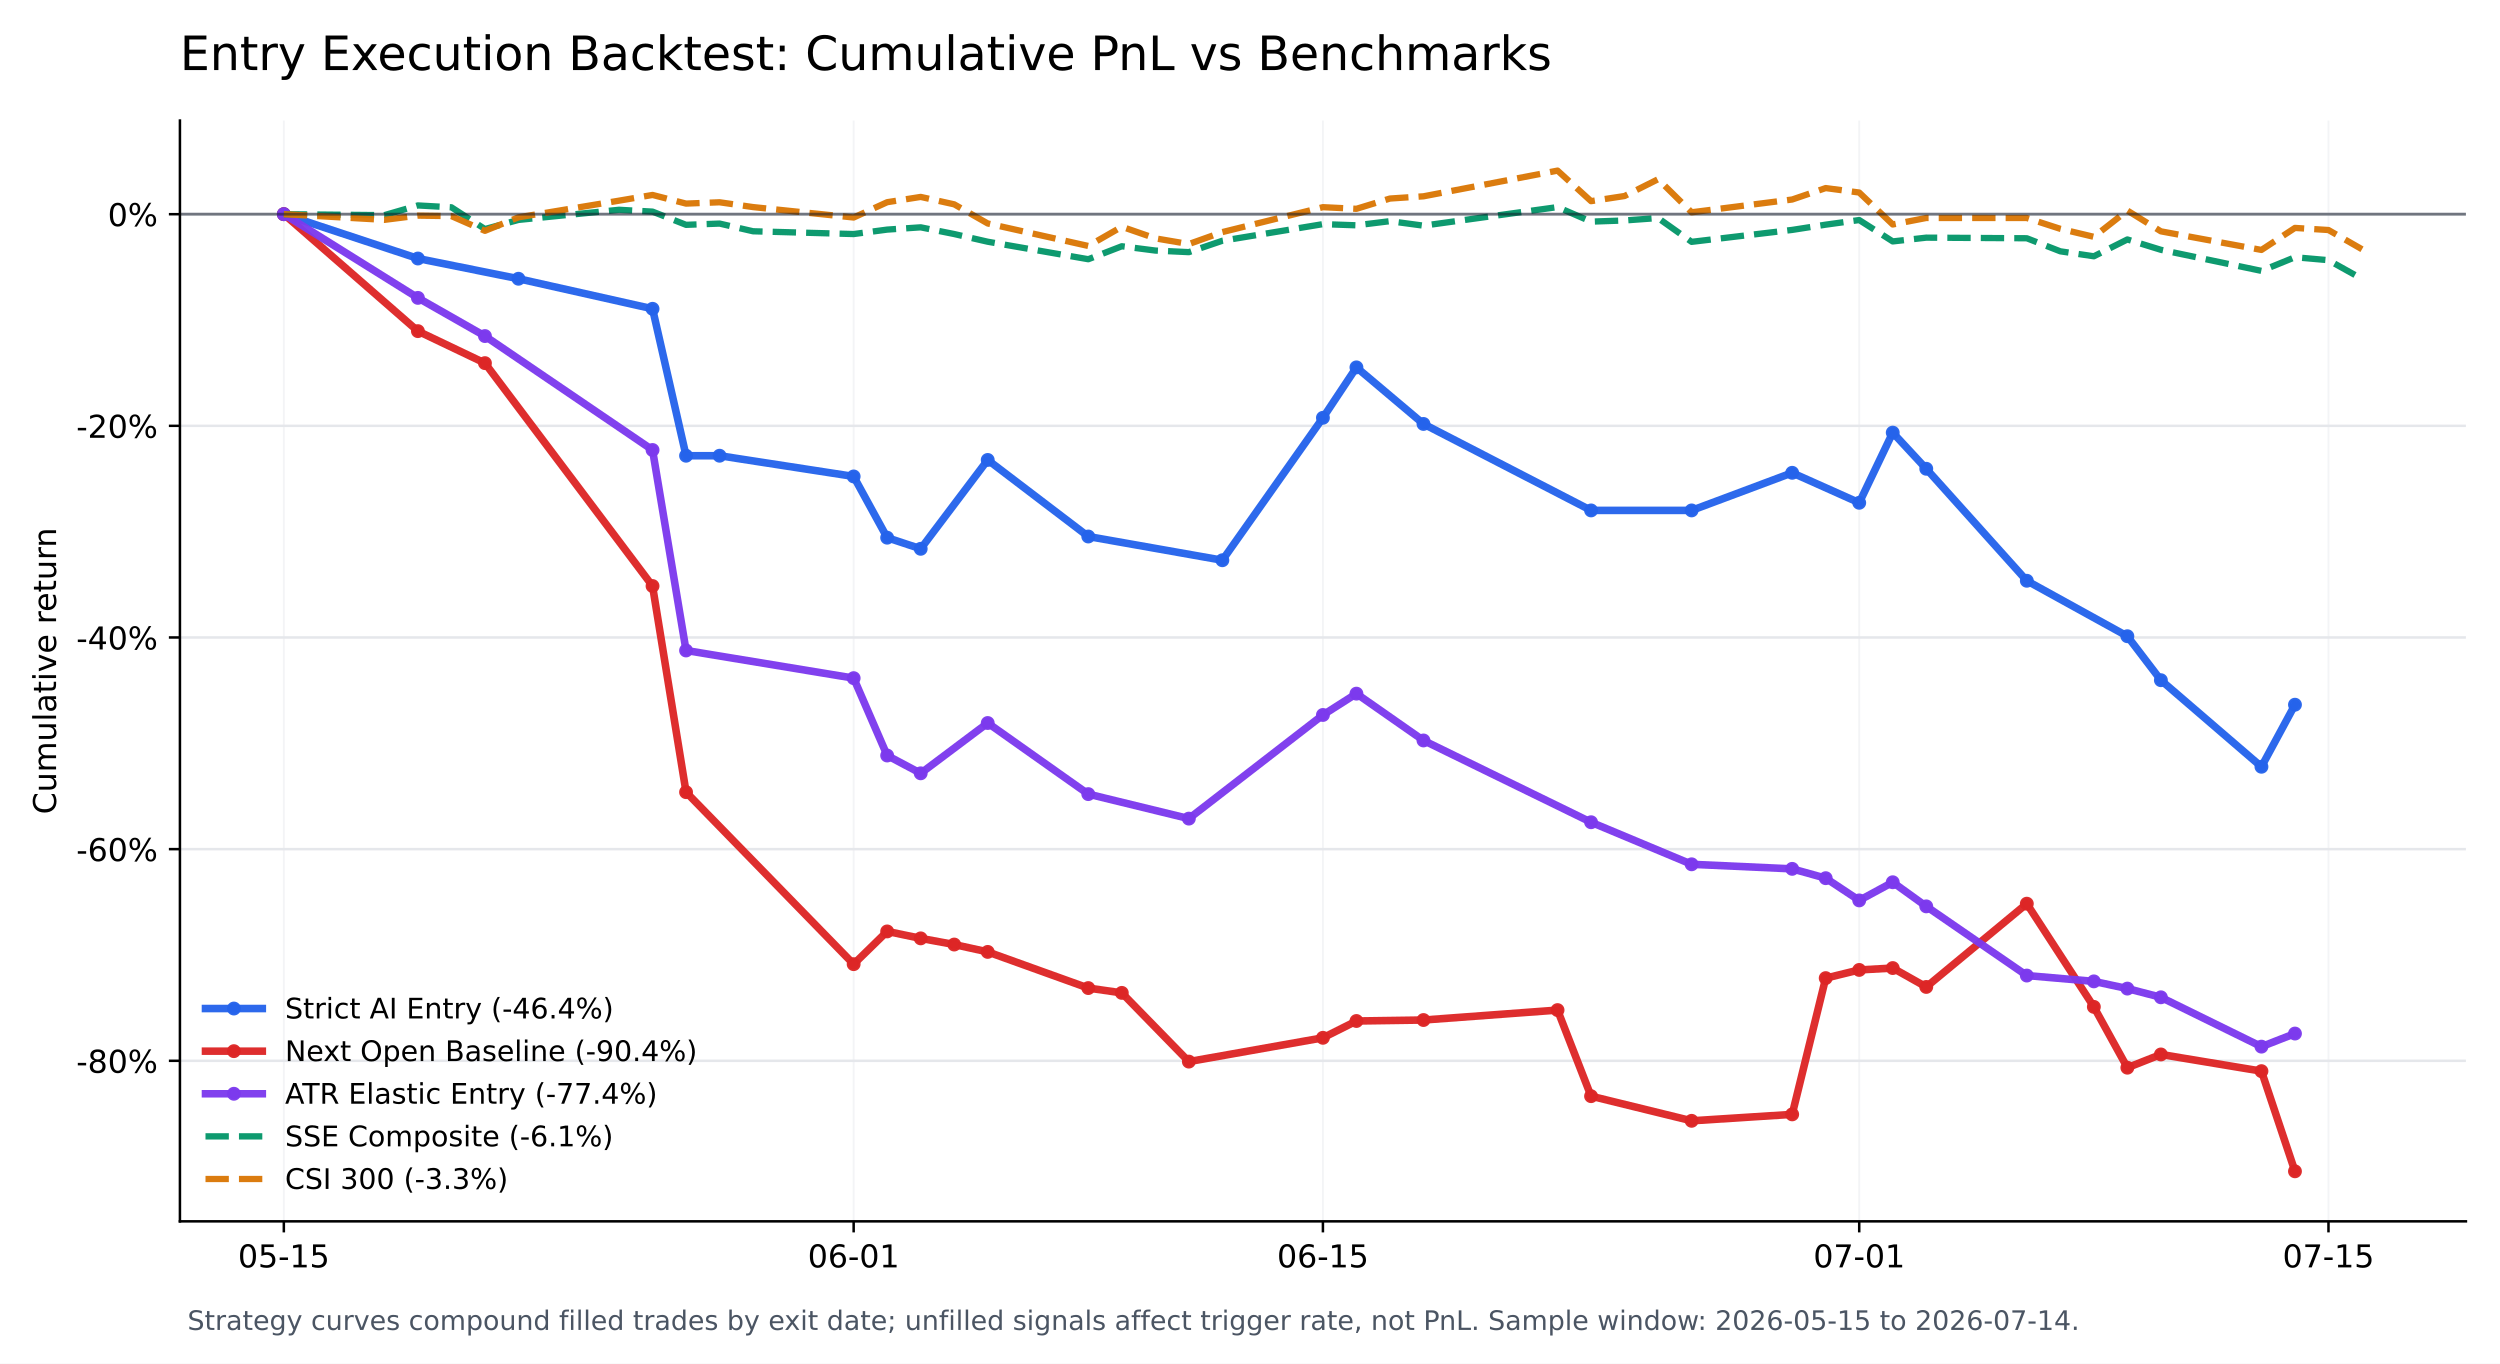
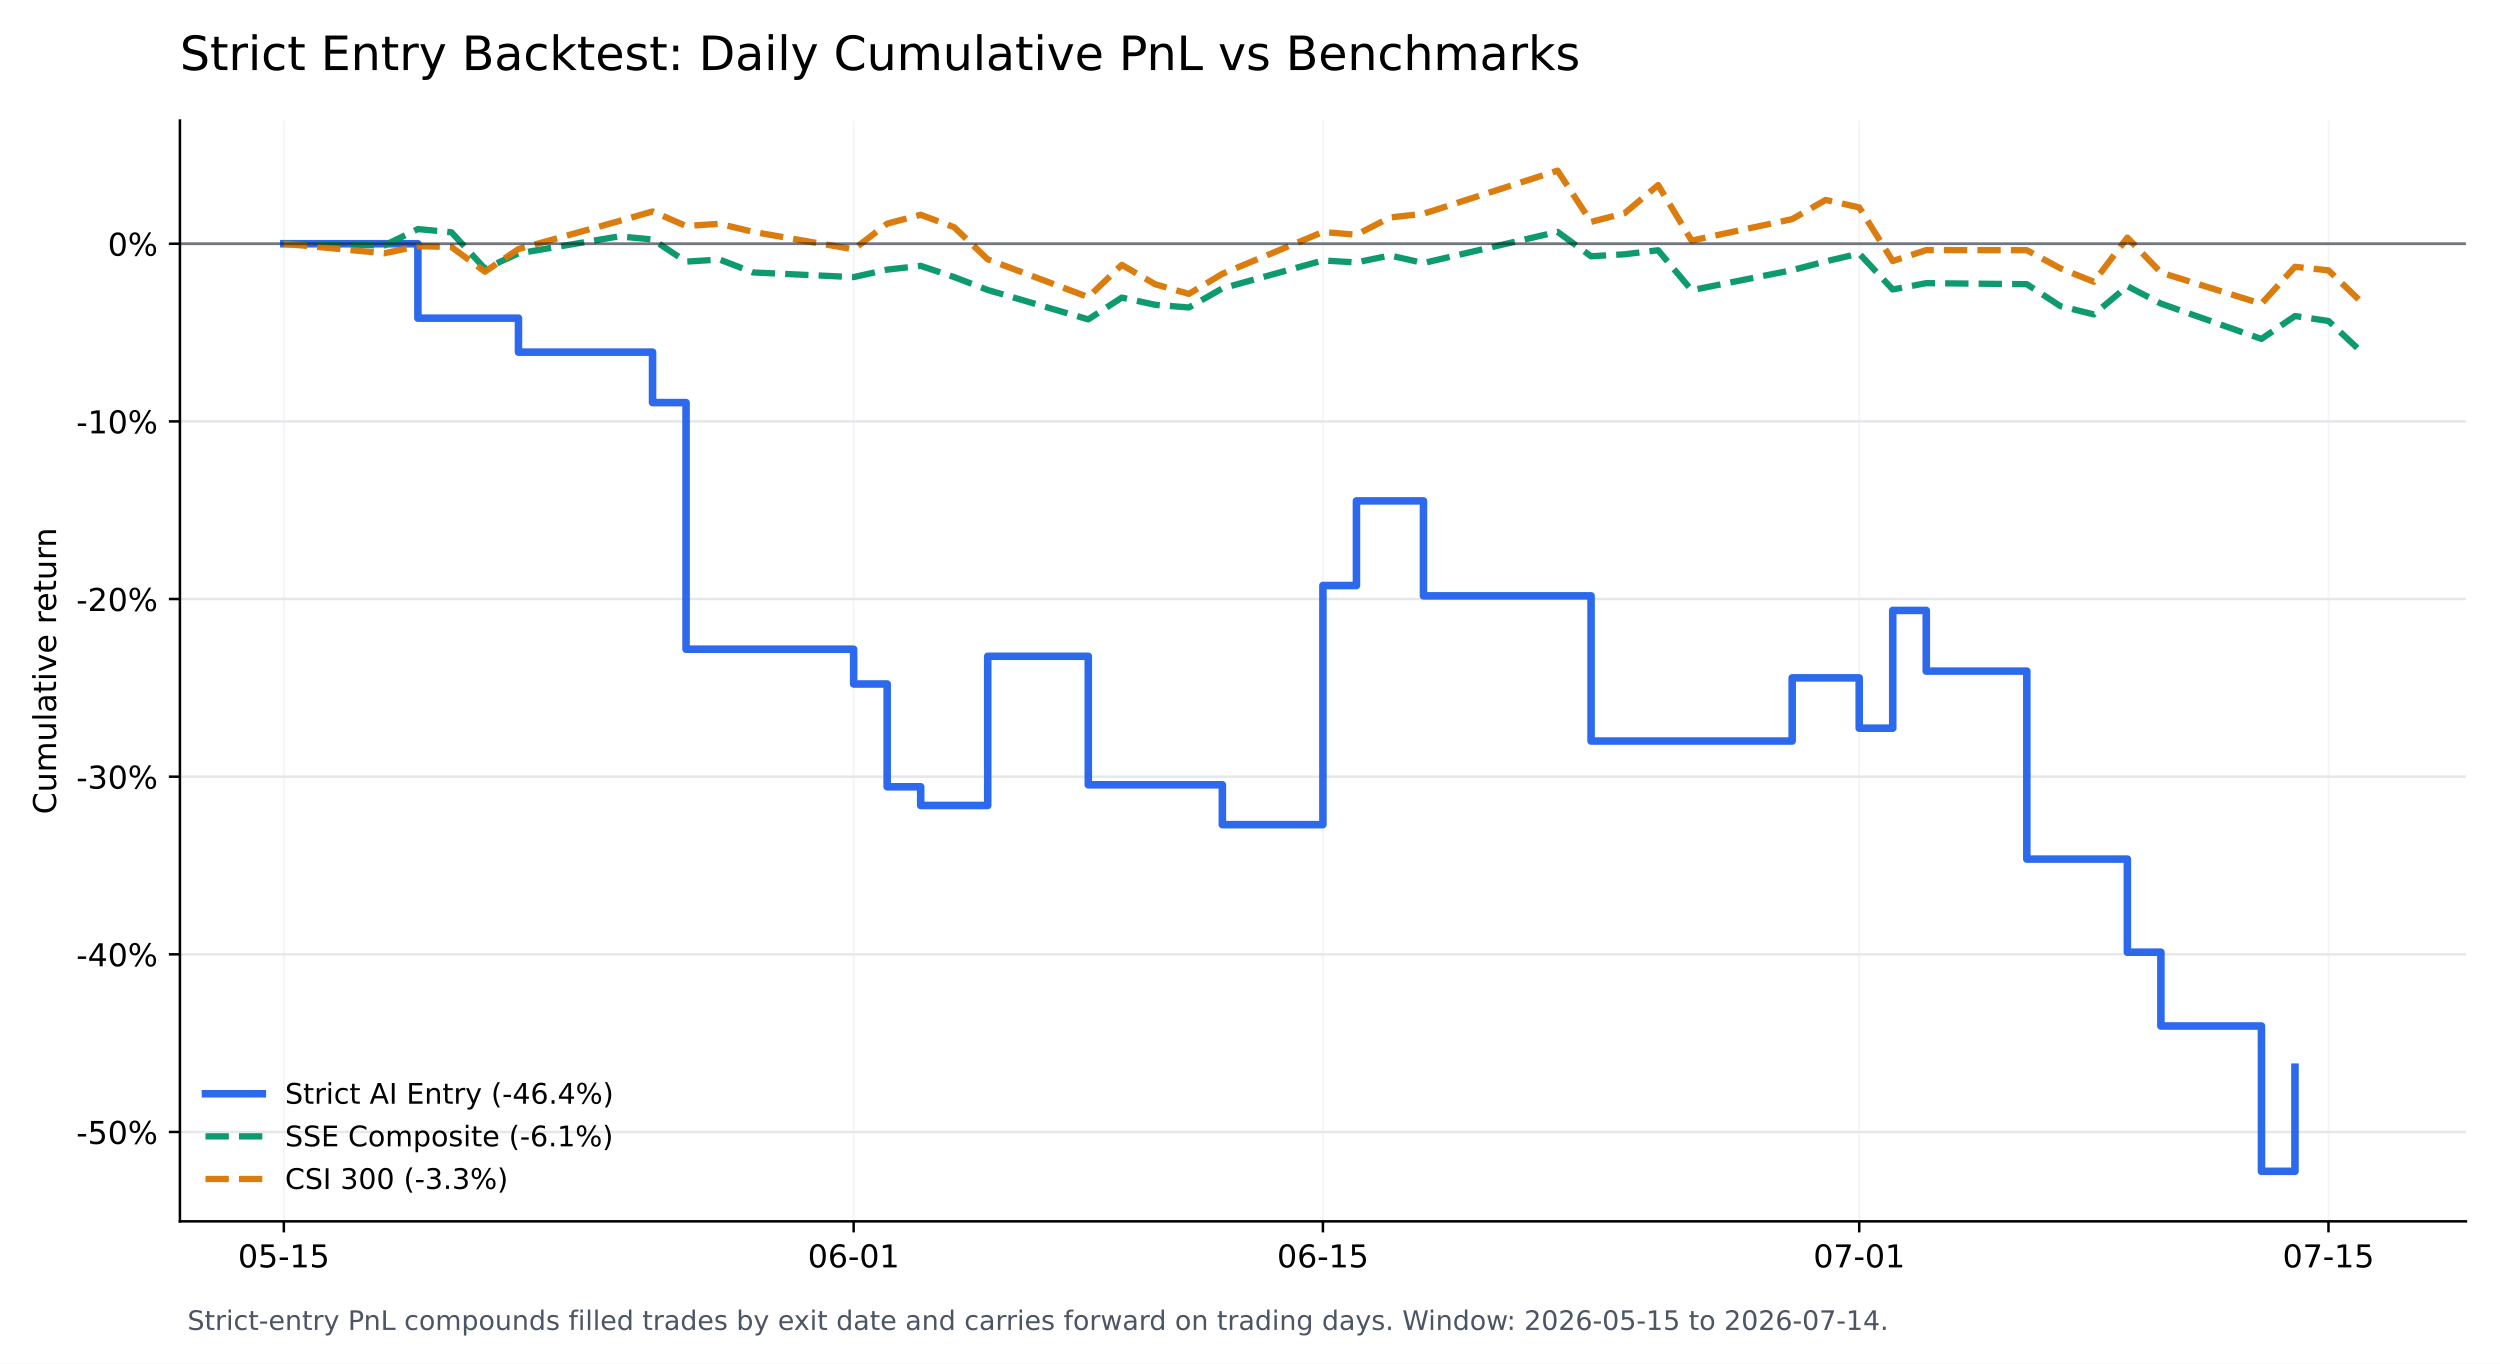
<svg xmlns="http://www.w3.org/2000/svg" xmlns:xlink="http://www.w3.org/1999/xlink" width="792pt" height="432pt" viewBox="0 0 792 432" version="1.1">
  <defs>
    <style type="text/css">*{stroke-linejoin: round; stroke-linecap: butt}</style>
  </defs>
  <g id="figure_1">
    <g id="patch_1">
-       <path d="M 0 432  L 792 432  L 792 0  L 0 0  z " style="fill: #ffffff" />
+       <path d="M 0 432 L 792 432 L 792 0 L 0 0 z " style="fill: #ffffff" />
    </g>
    <g id="axes_1">
      <g id="patch_2">
-         <path d="M 57 386.92  L 781.2 386.92  L 781.2 38.196  L 57 38.196  z " style="fill: #ffffff" />
+         <path d="M 57 386.92 L 781.2 386.92 L 781.2 38.196 L 57 38.196 z " style="fill: #ffffff" />
      </g>
      <g id="matplotlib.axis_1">
        <g id="xtick_1">
          <g id="line2d_1">
-             <path d="M 89.918 386.92  L 89.918 38.196  " clip-path="url(#p07a1d62f73)" style="fill: none; stroke: #f3f4f6; stroke-width: 0.6; stroke-linecap: square" />
+             <path d="M 89.918 386.92 L 89.918 38.196 " clip-path="url(#pa8686af376)" style="fill: none; stroke: #f3f4f6; stroke-width: 0.6; stroke-linecap: square" />
          </g>
          <g id="line2d_2">
            <defs>
-               <path id="m1fa16d8eb2" d="M 0 0  L 0 3.5  " style="stroke: #000000; stroke-width: 0.8" />
+               <path id="mc1f6706f0e" d="M 0 0 L 0 3.5 " style="stroke: #000000; stroke-width: 0.8" />
            </defs>
            <g>
-               <use xlink:href="#m1fa16d8eb2" x="89.918" y="386.92" style="stroke: #000000; stroke-width: 0.8" />
+               <use xlink:href="#mc1f6706f0e" x="89.918" y="386.92" style="stroke: #000000; stroke-width: 0.8" />
            </g>
          </g>
          <g id="text_1">
            <text style="font-size: 10px; font-family: 'DejaVu Sans', 'Bitstream Vera Sans', 'Computer Modern Sans Serif', 'Lucida Grande', 'Verdana', 'Geneva', 'Lucid', 'Arial', 'Helvetica', 'Avant Garde', sans-serif; text-anchor: middle" x="89.918" y="401.518" transform="rotate(-0 89.91818 401.5177)">05-15</text>
          </g>
        </g>
        <g id="xtick_2">
          <g id="line2d_3">
-             <path d="M 270.437 386.92  L 270.437 38.196  " clip-path="url(#p07a1d62f73)" style="fill: none; stroke: #f3f4f6; stroke-width: 0.6; stroke-linecap: square" />
+             <path d="M 270.437 386.92 L 270.437 38.196 " clip-path="url(#pa8686af376)" style="fill: none; stroke: #f3f4f6; stroke-width: 0.6; stroke-linecap: square" />
          </g>
          <g id="line2d_4">
            <g>
-               <use xlink:href="#m1fa16d8eb2" x="270.437" y="386.92" style="stroke: #000000; stroke-width: 0.8" />
+               <use xlink:href="#mc1f6706f0e" x="270.437" y="386.92" style="stroke: #000000; stroke-width: 0.8" />
            </g>
          </g>
          <g id="text_2">
            <text style="font-size: 10px; font-family: 'DejaVu Sans', 'Bitstream Vera Sans', 'Computer Modern Sans Serif', 'Lucida Grande', 'Verdana', 'Geneva', 'Lucid', 'Arial', 'Helvetica', 'Avant Garde', sans-serif; text-anchor: middle" x="270.437" y="401.518" transform="rotate(-0 270.4372 401.5177)">06-01</text>
          </g>
        </g>
        <g id="xtick_3">
          <g id="line2d_5">
-             <path d="M 419.1 386.92  L 419.1 38.196  " clip-path="url(#p07a1d62f73)" style="fill: none; stroke: #f3f4f6; stroke-width: 0.6; stroke-linecap: square" />
+             <path d="M 419.1 386.92 L 419.1 38.196 " clip-path="url(#pa8686af376)" style="fill: none; stroke: #f3f4f6; stroke-width: 0.6; stroke-linecap: square" />
          </g>
          <g id="line2d_6">
            <g>
-               <use xlink:href="#m1fa16d8eb2" x="419.1" y="386.92" style="stroke: #000000; stroke-width: 0.8" />
+               <use xlink:href="#mc1f6706f0e" x="419.1" y="386.92" style="stroke: #000000; stroke-width: 0.8" />
            </g>
          </g>
          <g id="text_3">
            <text style="font-size: 10px; font-family: 'DejaVu Sans', 'Bitstream Vera Sans', 'Computer Modern Sans Serif', 'Lucida Grande', 'Verdana', 'Geneva', 'Lucid', 'Arial', 'Helvetica', 'Avant Garde', sans-serif; text-anchor: middle" x="419.1" y="401.518" transform="rotate(-0 419.1 401.5177)">06-15</text>
          </g>
        </g>
        <g id="xtick_4">
          <g id="line2d_7">
-             <path d="M 589 386.92  L 589 38.196  " clip-path="url(#p07a1d62f73)" style="fill: none; stroke: #f3f4f6; stroke-width: 0.6; stroke-linecap: square" />
+             <path d="M 589 386.92 L 589 38.196 " clip-path="url(#pa8686af376)" style="fill: none; stroke: #f3f4f6; stroke-width: 0.6; stroke-linecap: square" />
          </g>
          <g id="line2d_8">
            <g>
-               <use xlink:href="#m1fa16d8eb2" x="589" y="386.92" style="stroke: #000000; stroke-width: 0.8" />
+               <use xlink:href="#mc1f6706f0e" x="589" y="386.92" style="stroke: #000000; stroke-width: 0.8" />
            </g>
          </g>
          <g id="text_4">
            <text style="font-size: 10px; font-family: 'DejaVu Sans', 'Bitstream Vera Sans', 'Computer Modern Sans Serif', 'Lucida Grande', 'Verdana', 'Geneva', 'Lucid', 'Arial', 'Helvetica', 'Avant Garde', sans-serif; text-anchor: middle" x="589" y="401.518" transform="rotate(-0 589.0003 401.5177)">07-01</text>
          </g>
        </g>
        <g id="xtick_5">
          <g id="line2d_9">
-             <path d="M 737.663 386.92  L 737.663 38.196  " clip-path="url(#p07a1d62f73)" style="fill: none; stroke: #f3f4f6; stroke-width: 0.6; stroke-linecap: square" />
+             <path d="M 737.663 386.92 L 737.663 38.196 " clip-path="url(#pa8686af376)" style="fill: none; stroke: #f3f4f6; stroke-width: 0.6; stroke-linecap: square" />
          </g>
          <g id="line2d_10">
            <g>
-               <use xlink:href="#m1fa16d8eb2" x="737.663" y="386.92" style="stroke: #000000; stroke-width: 0.8" />
+               <use xlink:href="#mc1f6706f0e" x="737.663" y="386.92" style="stroke: #000000; stroke-width: 0.8" />
            </g>
          </g>
          <g id="text_5">
            <text style="font-size: 10px; font-family: 'DejaVu Sans', 'Bitstream Vera Sans', 'Computer Modern Sans Serif', 'Lucida Grande', 'Verdana', 'Geneva', 'Lucid', 'Arial', 'Helvetica', 'Avant Garde', sans-serif; text-anchor: middle" x="737.663" y="401.518" transform="rotate(-0 737.663 401.5177)">07-15</text>
          </g>
        </g>
      </g>
      <g id="matplotlib.axis_2">
        <g id="ytick_1">
          <g id="line2d_11">
-             <path d="M 57 336.061  L 781.2 336.061  " clip-path="url(#p07a1d62f73)" style="fill: none; stroke: #e5e7eb; stroke-width: 0.8; stroke-linecap: square" />
+             <path d="M 57 358.606 L 781.2 358.606 " clip-path="url(#pa8686af376)" style="fill: none; stroke: #e5e7eb; stroke-width: 0.8; stroke-linecap: square" />
          </g>
          <g id="line2d_12">
            <defs>
-               <path id="m550b0431e6" d="M 0 0  L -3.5 0  " style="stroke: #000000; stroke-width: 0.8" />
+               <path id="m1a83dbd756" d="M 0 0 L -3.5 0 " style="stroke: #000000; stroke-width: 0.8" />
            </defs>
            <g>
-               <use xlink:href="#m550b0431e6" x="57" y="336.061" style="stroke: #000000; stroke-width: 0.8" />
+               <use xlink:href="#m1a83dbd756" x="57" y="358.606" style="stroke: #000000; stroke-width: 0.8" />
            </g>
          </g>
          <g id="text_6">
-             <text style="font-size: 10px; font-family: 'DejaVu Sans', 'Bitstream Vera Sans', 'Computer Modern Sans Serif', 'Lucida Grande', 'Verdana', 'Geneva', 'Lucid', 'Arial', 'Helvetica', 'Avant Garde', sans-serif; text-anchor: end" x="50" y="339.86" transform="rotate(-0 50 339.8603)">-80%</text>
+             <text style="font-size: 10px; font-family: 'DejaVu Sans', 'Bitstream Vera Sans', 'Computer Modern Sans Serif', 'Lucida Grande', 'Verdana', 'Geneva', 'Lucid', 'Arial', 'Helvetica', 'Avant Garde', sans-serif; text-anchor: end" x="50" y="362.404" transform="rotate(-0 50 362.4044)">-50%</text>
          </g>
        </g>
        <g id="ytick_2">
          <g id="line2d_13">
-             <path d="M 57 269.009  L 781.2 269.009  " clip-path="url(#p07a1d62f73)" style="fill: none; stroke: #e5e7eb; stroke-width: 0.8; stroke-linecap: square" />
+             <path d="M 57 302.328 L 781.2 302.328 " clip-path="url(#pa8686af376)" style="fill: none; stroke: #e5e7eb; stroke-width: 0.8; stroke-linecap: square" />
          </g>
          <g id="line2d_14">
            <g>
-               <use xlink:href="#m550b0431e6" x="57" y="269.009" style="stroke: #000000; stroke-width: 0.8" />
+               <use xlink:href="#m1a83dbd756" x="57" y="302.328" style="stroke: #000000; stroke-width: 0.8" />
            </g>
          </g>
          <g id="text_7">
-             <text style="font-size: 10px; font-family: 'DejaVu Sans', 'Bitstream Vera Sans', 'Computer Modern Sans Serif', 'Lucida Grande', 'Verdana', 'Geneva', 'Lucid', 'Arial', 'Helvetica', 'Avant Garde', sans-serif; text-anchor: end" x="50" y="272.807" transform="rotate(-0 50 272.8074)">-60%</text>
+             <text style="font-size: 10px; font-family: 'DejaVu Sans', 'Bitstream Vera Sans', 'Computer Modern Sans Serif', 'Lucida Grande', 'Verdana', 'Geneva', 'Lucid', 'Arial', 'Helvetica', 'Avant Garde', sans-serif; text-anchor: end" x="50" y="306.127" transform="rotate(-0 50 306.1266)">-40%</text>
          </g>
        </g>
        <g id="ytick_3">
          <g id="line2d_15">
-             <path d="M 57 201.956  L 781.2 201.956  " clip-path="url(#p07a1d62f73)" style="fill: none; stroke: #e5e7eb; stroke-width: 0.8; stroke-linecap: square" />
+             <path d="M 57 246.05 L 781.2 246.05 " clip-path="url(#pa8686af376)" style="fill: none; stroke: #e5e7eb; stroke-width: 0.8; stroke-linecap: square" />
          </g>
          <g id="line2d_16">
            <g>
-               <use xlink:href="#m550b0431e6" x="57" y="201.956" style="stroke: #000000; stroke-width: 0.8" />
+               <use xlink:href="#m1a83dbd756" x="57" y="246.05" style="stroke: #000000; stroke-width: 0.8" />
            </g>
          </g>
          <g id="text_8">
-             <text style="font-size: 10px; font-family: 'DejaVu Sans', 'Bitstream Vera Sans', 'Computer Modern Sans Serif', 'Lucida Grande', 'Verdana', 'Geneva', 'Lucid', 'Arial', 'Helvetica', 'Avant Garde', sans-serif; text-anchor: end" x="50" y="205.755" transform="rotate(-0 50 205.7546)">-40%</text>
+             <text style="font-size: 10px; font-family: 'DejaVu Sans', 'Bitstream Vera Sans', 'Computer Modern Sans Serif', 'Lucida Grande', 'Verdana', 'Geneva', 'Lucid', 'Arial', 'Helvetica', 'Avant Garde', sans-serif; text-anchor: end" x="50" y="249.849" transform="rotate(-0 50 249.8488)">-30%</text>
          </g>
        </g>
        <g id="ytick_4">
          <g id="line2d_17">
-             <path d="M 57 134.903  L 781.2 134.903  " clip-path="url(#p07a1d62f73)" style="fill: none; stroke: #e5e7eb; stroke-width: 0.8; stroke-linecap: square" />
+             <path d="M 57 189.772 L 781.2 189.772 " clip-path="url(#pa8686af376)" style="fill: none; stroke: #e5e7eb; stroke-width: 0.8; stroke-linecap: square" />
          </g>
          <g id="line2d_18">
            <g>
-               <use xlink:href="#m550b0431e6" x="57" y="134.903" style="stroke: #000000; stroke-width: 0.8" />
+               <use xlink:href="#m1a83dbd756" x="57" y="189.772" style="stroke: #000000; stroke-width: 0.8" />
            </g>
          </g>
          <g id="text_9">
-             <text style="font-size: 10px; font-family: 'DejaVu Sans', 'Bitstream Vera Sans', 'Computer Modern Sans Serif', 'Lucida Grande', 'Verdana', 'Geneva', 'Lucid', 'Arial', 'Helvetica', 'Avant Garde', sans-serif; text-anchor: end" x="50" y="138.702" transform="rotate(-0 50 138.7018)">-20%</text>
+             <text style="font-size: 10px; font-family: 'DejaVu Sans', 'Bitstream Vera Sans', 'Computer Modern Sans Serif', 'Lucida Grande', 'Verdana', 'Geneva', 'Lucid', 'Arial', 'Helvetica', 'Avant Garde', sans-serif; text-anchor: end" x="50" y="193.571" transform="rotate(-0 50 193.571)">-20%</text>
          </g>
        </g>
        <g id="ytick_5">
          <g id="line2d_19">
-             <path d="M 57 67.85  L 781.2 67.85  " clip-path="url(#p07a1d62f73)" style="fill: none; stroke: #e5e7eb; stroke-width: 0.8; stroke-linecap: square" />
+             <path d="M 57 133.494 L 781.2 133.494 " clip-path="url(#pa8686af376)" style="fill: none; stroke: #e5e7eb; stroke-width: 0.8; stroke-linecap: square" />
          </g>
          <g id="line2d_20">
            <g>
-               <use xlink:href="#m550b0431e6" x="57" y="67.85" style="stroke: #000000; stroke-width: 0.8" />
+               <use xlink:href="#m1a83dbd756" x="57" y="133.494" style="stroke: #000000; stroke-width: 0.8" />
            </g>
          </g>
          <g id="text_10">
-             <text style="font-size: 10px; font-family: 'DejaVu Sans', 'Bitstream Vera Sans', 'Computer Modern Sans Serif', 'Lucida Grande', 'Verdana', 'Geneva', 'Lucid', 'Arial', 'Helvetica', 'Avant Garde', sans-serif; text-anchor: end" x="50" y="71.649" transform="rotate(-0 50 71.64894)">0%</text>
-           </g>
-         </g>
-         <g id="text_11">
+             <text style="font-size: 10px; font-family: 'DejaVu Sans', 'Bitstream Vera Sans', 'Computer Modern Sans Serif', 'Lucida Grande', 'Verdana', 'Geneva', 'Lucid', 'Arial', 'Helvetica', 'Avant Garde', sans-serif; text-anchor: end" x="50" y="137.293" transform="rotate(-0 50 137.2933)">-10%</text>
+           </g>
+         </g>
+         <g id="ytick_6">
+           <g id="line2d_21">
+             <path d="M 57 77.217 L 781.2 77.217 " clip-path="url(#pa8686af376)" style="fill: none; stroke: #e5e7eb; stroke-width: 0.8; stroke-linecap: square" />
+           </g>
+           <g id="line2d_22">
+             <g>
+               <use xlink:href="#m1a83dbd756" x="57" y="77.217" style="stroke: #000000; stroke-width: 0.8" />
+             </g>
+           </g>
+           <g id="text_11">
+             <text style="font-size: 10px; font-family: 'DejaVu Sans', 'Bitstream Vera Sans', 'Computer Modern Sans Serif', 'Lucida Grande', 'Verdana', 'Geneva', 'Lucid', 'Arial', 'Helvetica', 'Avant Garde', sans-serif; text-anchor: end" x="50" y="81.015" transform="rotate(-0 50 81.01549)">0%</text>
+           </g>
+         </g>
+         <g id="text_12">
          <text style="font-size: 10px; font-family: 'DejaVu Sans', 'Bitstream Vera Sans', 'Computer Modern Sans Serif', 'Lucida Grande', 'Verdana', 'Geneva', 'Lucid', 'Arial', 'Helvetica', 'Avant Garde', sans-serif; text-anchor: middle" x="17.763" y="212.558" transform="rotate(-90 17.76328 212.5582)">Cumulative return</text>
        </g>
      </g>
-       <g id="line2d_21">
-         <path d="M 89.918 67.85  L 132.393 81.895  L 164.25 88.308  L 206.725 97.83  L 217.343 144.375  L 227.962 144.375  L 270.437 150.939  L 281.056 170.337  L 291.675 173.864  L 312.912 145.711  L 344.769 169.964  L 387.244 177.485  L 419.1 132.359  L 429.719 116.384  L 450.956 134.305  L 504.05 161.702  L 535.906 161.702  L 567.763 149.784  L 589 159.284  L 599.619 137.055  L 610.238 148.506  L 642.094 183.985  L 673.95 201.557  L 684.569 215.485  L 716.426 242.907  L 727.044 223.252  " clip-path="url(#p07a1d62f73)" style="fill: none; stroke: #2563eb; stroke-opacity: 0.96; stroke-width: 2.4; stroke-linecap: square" />
-         <defs>
-           <path id="m70fd66e865" d="M 0 1.7  C 0.451 1.7 0.883 1.521 1.202 1.202  C 1.521 0.883 1.7 0.451 1.7 0  C 1.7 -0.451 1.521 -0.883 1.202 -1.202  C 0.883 -1.521 0.451 -1.7 0 -1.7  C -0.451 -1.7 -0.883 -1.521 -1.202 -1.202  C -1.521 -0.883 -1.7 -0.451 -1.7 0  C -1.7 0.451 -1.521 0.883 -1.202 1.202  C -0.883 1.521 -0.451 1.7 0 1.7  z " style="stroke: #2563eb; stroke-opacity: 0.96" />
-         </defs>
-         <g clip-path="url(#p07a1d62f73)">
-           <use xlink:href="#m70fd66e865" x="89.918" y="67.85" style="fill: #2563eb; fill-opacity: 0.96; stroke: #2563eb; stroke-opacity: 0.96" />
-           <use xlink:href="#m70fd66e865" x="132.393" y="81.895" style="fill: #2563eb; fill-opacity: 0.96; stroke: #2563eb; stroke-opacity: 0.96" />
-           <use xlink:href="#m70fd66e865" x="164.25" y="88.308" style="fill: #2563eb; fill-opacity: 0.96; stroke: #2563eb; stroke-opacity: 0.96" />
-           <use xlink:href="#m70fd66e865" x="206.725" y="97.83" style="fill: #2563eb; fill-opacity: 0.96; stroke: #2563eb; stroke-opacity: 0.96" />
-           <use xlink:href="#m70fd66e865" x="217.343" y="144.375" style="fill: #2563eb; fill-opacity: 0.96; stroke: #2563eb; stroke-opacity: 0.96" />
-           <use xlink:href="#m70fd66e865" x="227.962" y="144.375" style="fill: #2563eb; fill-opacity: 0.96; stroke: #2563eb; stroke-opacity: 0.96" />
-           <use xlink:href="#m70fd66e865" x="270.437" y="150.939" style="fill: #2563eb; fill-opacity: 0.96; stroke: #2563eb; stroke-opacity: 0.96" />
-           <use xlink:href="#m70fd66e865" x="281.056" y="170.337" style="fill: #2563eb; fill-opacity: 0.96; stroke: #2563eb; stroke-opacity: 0.96" />
-           <use xlink:href="#m70fd66e865" x="291.675" y="173.864" style="fill: #2563eb; fill-opacity: 0.96; stroke: #2563eb; stroke-opacity: 0.96" />
-           <use xlink:href="#m70fd66e865" x="312.912" y="145.711" style="fill: #2563eb; fill-opacity: 0.96; stroke: #2563eb; stroke-opacity: 0.96" />
-           <use xlink:href="#m70fd66e865" x="344.769" y="169.964" style="fill: #2563eb; fill-opacity: 0.96; stroke: #2563eb; stroke-opacity: 0.96" />
-           <use xlink:href="#m70fd66e865" x="387.244" y="177.485" style="fill: #2563eb; fill-opacity: 0.96; stroke: #2563eb; stroke-opacity: 0.96" />
-           <use xlink:href="#m70fd66e865" x="419.1" y="132.359" style="fill: #2563eb; fill-opacity: 0.96; stroke: #2563eb; stroke-opacity: 0.96" />
-           <use xlink:href="#m70fd66e865" x="429.719" y="116.384" style="fill: #2563eb; fill-opacity: 0.96; stroke: #2563eb; stroke-opacity: 0.96" />
-           <use xlink:href="#m70fd66e865" x="450.956" y="134.305" style="fill: #2563eb; fill-opacity: 0.96; stroke: #2563eb; stroke-opacity: 0.96" />
-           <use xlink:href="#m70fd66e865" x="504.05" y="161.702" style="fill: #2563eb; fill-opacity: 0.96; stroke: #2563eb; stroke-opacity: 0.96" />
-           <use xlink:href="#m70fd66e865" x="535.906" y="161.702" style="fill: #2563eb; fill-opacity: 0.96; stroke: #2563eb; stroke-opacity: 0.96" />
-           <use xlink:href="#m70fd66e865" x="567.763" y="149.784" style="fill: #2563eb; fill-opacity: 0.96; stroke: #2563eb; stroke-opacity: 0.96" />
-           <use xlink:href="#m70fd66e865" x="589" y="159.284" style="fill: #2563eb; fill-opacity: 0.96; stroke: #2563eb; stroke-opacity: 0.96" />
-           <use xlink:href="#m70fd66e865" x="599.619" y="137.055" style="fill: #2563eb; fill-opacity: 0.96; stroke: #2563eb; stroke-opacity: 0.96" />
-           <use xlink:href="#m70fd66e865" x="610.238" y="148.506" style="fill: #2563eb; fill-opacity: 0.96; stroke: #2563eb; stroke-opacity: 0.96" />
-           <use xlink:href="#m70fd66e865" x="642.094" y="183.985" style="fill: #2563eb; fill-opacity: 0.96; stroke: #2563eb; stroke-opacity: 0.96" />
-           <use xlink:href="#m70fd66e865" x="673.95" y="201.557" style="fill: #2563eb; fill-opacity: 0.96; stroke: #2563eb; stroke-opacity: 0.96" />
-           <use xlink:href="#m70fd66e865" x="684.569" y="215.485" style="fill: #2563eb; fill-opacity: 0.96; stroke: #2563eb; stroke-opacity: 0.96" />
-           <use xlink:href="#m70fd66e865" x="716.426" y="242.907" style="fill: #2563eb; fill-opacity: 0.96; stroke: #2563eb; stroke-opacity: 0.96" />
-           <use xlink:href="#m70fd66e865" x="727.044" y="223.252" style="fill: #2563eb; fill-opacity: 0.96; stroke: #2563eb; stroke-opacity: 0.96" />
-         </g>
-       </g>
-       <g id="line2d_22">
-         <path d="M 89.918 67.85  L 132.393 104.904  L 153.631 115.04  L 206.725 185.653  L 217.343 250.954  L 270.437 305.446  L 281.056 295.076  L 291.675 297.275  L 302.294 299.23  L 312.912 301.564  L 344.769 313.019  L 355.387 314.544  L 376.625 336.315  L 419.1 328.777  L 429.719 323.453  L 450.956 323.144  L 493.431 319.996  L 504.05 347.267  L 535.906 355.075  L 567.763 353.032  L 578.382 309.867  L 589 307.274  L 599.619 306.681  L 610.238 312.663  L 642.094 286.29  L 663.332 318.978  L 673.95 338.245  L 684.569 334.051  L 716.426 339.338  L 727.044 371.069  " clip-path="url(#p07a1d62f73)" style="fill: none; stroke: #dc2626; stroke-opacity: 0.96; stroke-width: 2.4; stroke-linecap: square" />
-         <defs>
-           <path id="m4cce5d73b7" d="M 0 1.7  C 0.451 1.7 0.883 1.521 1.202 1.202  C 1.521 0.883 1.7 0.451 1.7 0  C 1.7 -0.451 1.521 -0.883 1.202 -1.202  C 0.883 -1.521 0.451 -1.7 0 -1.7  C -0.451 -1.7 -0.883 -1.521 -1.202 -1.202  C -1.521 -0.883 -1.7 -0.451 -1.7 0  C -1.7 0.451 -1.521 0.883 -1.202 1.202  C -0.883 1.521 -0.451 1.7 0 1.7  z " style="stroke: #dc2626; stroke-opacity: 0.96" />
-         </defs>
-         <g clip-path="url(#p07a1d62f73)">
-           <use xlink:href="#m4cce5d73b7" x="89.918" y="67.85" style="fill: #dc2626; fill-opacity: 0.96; stroke: #dc2626; stroke-opacity: 0.96" />
-           <use xlink:href="#m4cce5d73b7" x="132.393" y="104.904" style="fill: #dc2626; fill-opacity: 0.96; stroke: #dc2626; stroke-opacity: 0.96" />
-           <use xlink:href="#m4cce5d73b7" x="153.631" y="115.04" style="fill: #dc2626; fill-opacity: 0.96; stroke: #dc2626; stroke-opacity: 0.96" />
-           <use xlink:href="#m4cce5d73b7" x="206.725" y="185.653" style="fill: #dc2626; fill-opacity: 0.96; stroke: #dc2626; stroke-opacity: 0.96" />
-           <use xlink:href="#m4cce5d73b7" x="217.343" y="250.954" style="fill: #dc2626; fill-opacity: 0.96; stroke: #dc2626; stroke-opacity: 0.96" />
-           <use xlink:href="#m4cce5d73b7" x="270.437" y="305.446" style="fill: #dc2626; fill-opacity: 0.96; stroke: #dc2626; stroke-opacity: 0.96" />
-           <use xlink:href="#m4cce5d73b7" x="281.056" y="295.076" style="fill: #dc2626; fill-opacity: 0.96; stroke: #dc2626; stroke-opacity: 0.96" />
-           <use xlink:href="#m4cce5d73b7" x="291.675" y="297.275" style="fill: #dc2626; fill-opacity: 0.96; stroke: #dc2626; stroke-opacity: 0.96" />
-           <use xlink:href="#m4cce5d73b7" x="302.294" y="299.23" style="fill: #dc2626; fill-opacity: 0.96; stroke: #dc2626; stroke-opacity: 0.96" />
-           <use xlink:href="#m4cce5d73b7" x="312.912" y="301.564" style="fill: #dc2626; fill-opacity: 0.96; stroke: #dc2626; stroke-opacity: 0.96" />
-           <use xlink:href="#m4cce5d73b7" x="344.769" y="313.019" style="fill: #dc2626; fill-opacity: 0.96; stroke: #dc2626; stroke-opacity: 0.96" />
-           <use xlink:href="#m4cce5d73b7" x="355.387" y="314.544" style="fill: #dc2626; fill-opacity: 0.96; stroke: #dc2626; stroke-opacity: 0.96" />
-           <use xlink:href="#m4cce5d73b7" x="376.625" y="336.315" style="fill: #dc2626; fill-opacity: 0.96; stroke: #dc2626; stroke-opacity: 0.96" />
-           <use xlink:href="#m4cce5d73b7" x="419.1" y="328.777" style="fill: #dc2626; fill-opacity: 0.96; stroke: #dc2626; stroke-opacity: 0.96" />
-           <use xlink:href="#m4cce5d73b7" x="429.719" y="323.453" style="fill: #dc2626; fill-opacity: 0.96; stroke: #dc2626; stroke-opacity: 0.96" />
-           <use xlink:href="#m4cce5d73b7" x="450.956" y="323.144" style="fill: #dc2626; fill-opacity: 0.96; stroke: #dc2626; stroke-opacity: 0.96" />
-           <use xlink:href="#m4cce5d73b7" x="493.431" y="319.996" style="fill: #dc2626; fill-opacity: 0.96; stroke: #dc2626; stroke-opacity: 0.96" />
-           <use xlink:href="#m4cce5d73b7" x="504.05" y="347.267" style="fill: #dc2626; fill-opacity: 0.96; stroke: #dc2626; stroke-opacity: 0.96" />
-           <use xlink:href="#m4cce5d73b7" x="535.906" y="355.075" style="fill: #dc2626; fill-opacity: 0.96; stroke: #dc2626; stroke-opacity: 0.96" />
-           <use xlink:href="#m4cce5d73b7" x="567.763" y="353.032" style="fill: #dc2626; fill-opacity: 0.96; stroke: #dc2626; stroke-opacity: 0.96" />
-           <use xlink:href="#m4cce5d73b7" x="578.382" y="309.867" style="fill: #dc2626; fill-opacity: 0.96; stroke: #dc2626; stroke-opacity: 0.96" />
-           <use xlink:href="#m4cce5d73b7" x="589" y="307.274" style="fill: #dc2626; fill-opacity: 0.96; stroke: #dc2626; stroke-opacity: 0.96" />
-           <use xlink:href="#m4cce5d73b7" x="599.619" y="306.681" style="fill: #dc2626; fill-opacity: 0.96; stroke: #dc2626; stroke-opacity: 0.96" />
-           <use xlink:href="#m4cce5d73b7" x="610.238" y="312.663" style="fill: #dc2626; fill-opacity: 0.96; stroke: #dc2626; stroke-opacity: 0.96" />
-           <use xlink:href="#m4cce5d73b7" x="642.094" y="286.29" style="fill: #dc2626; fill-opacity: 0.96; stroke: #dc2626; stroke-opacity: 0.96" />
-           <use xlink:href="#m4cce5d73b7" x="663.332" y="318.978" style="fill: #dc2626; fill-opacity: 0.96; stroke: #dc2626; stroke-opacity: 0.96" />
-           <use xlink:href="#m4cce5d73b7" x="673.95" y="338.245" style="fill: #dc2626; fill-opacity: 0.96; stroke: #dc2626; stroke-opacity: 0.96" />
-           <use xlink:href="#m4cce5d73b7" x="684.569" y="334.051" style="fill: #dc2626; fill-opacity: 0.96; stroke: #dc2626; stroke-opacity: 0.96" />
-           <use xlink:href="#m4cce5d73b7" x="716.426" y="339.338" style="fill: #dc2626; fill-opacity: 0.96; stroke: #dc2626; stroke-opacity: 0.96" />
-           <use xlink:href="#m4cce5d73b7" x="727.044" y="371.069" style="fill: #dc2626; fill-opacity: 0.96; stroke: #dc2626; stroke-opacity: 0.96" />
-         </g>
-       </g>
      <g id="line2d_23">
-         <path d="M 89.918 67.85  L 132.393 94.369  L 153.631 106.466  L 206.725 142.557  L 217.343 206.072  L 270.437 214.837  L 281.056 239.344  L 291.675 244.987  L 312.912 229.05  L 344.769 251.573  L 376.625 259.337  L 419.1 226.501  L 429.719 219.748  L 450.956 234.579  L 504.05 260.486  L 535.906 273.811  L 567.763 275.253  L 578.382 278.207  L 589 285.248  L 599.619 279.497  L 610.238 287.137  L 642.094 309.055  L 663.332 310.899  L 673.95 313.185  L 684.569 315.945  L 716.426 331.575  L 727.044 327.43  " clip-path="url(#p07a1d62f73)" style="fill: none; stroke: #7c3aed; stroke-opacity: 0.96; stroke-width: 2.4; stroke-linecap: square" />
-         <defs>
-           <path id="mac4840a39b" d="M 0 1.7  C 0.451 1.7 0.883 1.521 1.202 1.202  C 1.521 0.883 1.7 0.451 1.7 0  C 1.7 -0.451 1.521 -0.883 1.202 -1.202  C 0.883 -1.521 0.451 -1.7 0 -1.7  C -0.451 -1.7 -0.883 -1.521 -1.202 -1.202  C -1.521 -0.883 -1.7 -0.451 -1.7 0  C -1.7 0.451 -1.521 0.883 -1.202 1.202  C -0.883 1.521 -0.451 1.7 0 1.7  z " style="stroke: #7c3aed; stroke-opacity: 0.96" />
-         </defs>
-         <g clip-path="url(#p07a1d62f73)">
-           <use xlink:href="#mac4840a39b" x="89.918" y="67.85" style="fill: #7c3aed; fill-opacity: 0.96; stroke: #7c3aed; stroke-opacity: 0.96" />
-           <use xlink:href="#mac4840a39b" x="132.393" y="94.369" style="fill: #7c3aed; fill-opacity: 0.96; stroke: #7c3aed; stroke-opacity: 0.96" />
-           <use xlink:href="#mac4840a39b" x="153.631" y="106.466" style="fill: #7c3aed; fill-opacity: 0.96; stroke: #7c3aed; stroke-opacity: 0.96" />
-           <use xlink:href="#mac4840a39b" x="206.725" y="142.557" style="fill: #7c3aed; fill-opacity: 0.96; stroke: #7c3aed; stroke-opacity: 0.96" />
-           <use xlink:href="#mac4840a39b" x="217.343" y="206.072" style="fill: #7c3aed; fill-opacity: 0.96; stroke: #7c3aed; stroke-opacity: 0.96" />
-           <use xlink:href="#mac4840a39b" x="270.437" y="214.837" style="fill: #7c3aed; fill-opacity: 0.96; stroke: #7c3aed; stroke-opacity: 0.96" />
-           <use xlink:href="#mac4840a39b" x="281.056" y="239.344" style="fill: #7c3aed; fill-opacity: 0.96; stroke: #7c3aed; stroke-opacity: 0.96" />
-           <use xlink:href="#mac4840a39b" x="291.675" y="244.987" style="fill: #7c3aed; fill-opacity: 0.96; stroke: #7c3aed; stroke-opacity: 0.96" />
-           <use xlink:href="#mac4840a39b" x="312.912" y="229.05" style="fill: #7c3aed; fill-opacity: 0.96; stroke: #7c3aed; stroke-opacity: 0.96" />
-           <use xlink:href="#mac4840a39b" x="344.769" y="251.573" style="fill: #7c3aed; fill-opacity: 0.96; stroke: #7c3aed; stroke-opacity: 0.96" />
-           <use xlink:href="#mac4840a39b" x="376.625" y="259.337" style="fill: #7c3aed; fill-opacity: 0.96; stroke: #7c3aed; stroke-opacity: 0.96" />
-           <use xlink:href="#mac4840a39b" x="419.1" y="226.501" style="fill: #7c3aed; fill-opacity: 0.96; stroke: #7c3aed; stroke-opacity: 0.96" />
-           <use xlink:href="#mac4840a39b" x="429.719" y="219.748" style="fill: #7c3aed; fill-opacity: 0.96; stroke: #7c3aed; stroke-opacity: 0.96" />
-           <use xlink:href="#mac4840a39b" x="450.956" y="234.579" style="fill: #7c3aed; fill-opacity: 0.96; stroke: #7c3aed; stroke-opacity: 0.96" />
-           <use xlink:href="#mac4840a39b" x="504.05" y="260.486" style="fill: #7c3aed; fill-opacity: 0.96; stroke: #7c3aed; stroke-opacity: 0.96" />
-           <use xlink:href="#mac4840a39b" x="535.906" y="273.811" style="fill: #7c3aed; fill-opacity: 0.96; stroke: #7c3aed; stroke-opacity: 0.96" />
-           <use xlink:href="#mac4840a39b" x="567.763" y="275.253" style="fill: #7c3aed; fill-opacity: 0.96; stroke: #7c3aed; stroke-opacity: 0.96" />
-           <use xlink:href="#mac4840a39b" x="578.382" y="278.207" style="fill: #7c3aed; fill-opacity: 0.96; stroke: #7c3aed; stroke-opacity: 0.96" />
-           <use xlink:href="#mac4840a39b" x="589" y="285.248" style="fill: #7c3aed; fill-opacity: 0.96; stroke: #7c3aed; stroke-opacity: 0.96" />
-           <use xlink:href="#mac4840a39b" x="599.619" y="279.497" style="fill: #7c3aed; fill-opacity: 0.96; stroke: #7c3aed; stroke-opacity: 0.96" />
-           <use xlink:href="#mac4840a39b" x="610.238" y="287.137" style="fill: #7c3aed; fill-opacity: 0.96; stroke: #7c3aed; stroke-opacity: 0.96" />
-           <use xlink:href="#mac4840a39b" x="642.094" y="309.055" style="fill: #7c3aed; fill-opacity: 0.96; stroke: #7c3aed; stroke-opacity: 0.96" />
-           <use xlink:href="#mac4840a39b" x="663.332" y="310.899" style="fill: #7c3aed; fill-opacity: 0.96; stroke: #7c3aed; stroke-opacity: 0.96" />
-           <use xlink:href="#mac4840a39b" x="673.95" y="313.185" style="fill: #7c3aed; fill-opacity: 0.96; stroke: #7c3aed; stroke-opacity: 0.96" />
-           <use xlink:href="#mac4840a39b" x="684.569" y="315.945" style="fill: #7c3aed; fill-opacity: 0.96; stroke: #7c3aed; stroke-opacity: 0.96" />
-           <use xlink:href="#mac4840a39b" x="716.426" y="331.575" style="fill: #7c3aed; fill-opacity: 0.96; stroke: #7c3aed; stroke-opacity: 0.96" />
-           <use xlink:href="#mac4840a39b" x="727.044" y="327.43" style="fill: #7c3aed; fill-opacity: 0.96; stroke: #7c3aed; stroke-opacity: 0.96" />
-         </g>
+         <path d="M 89.918 77.217 L 121.774 77.217 L 121.774 77.217 L 132.393 77.217 L 132.393 100.793 L 143.012 100.793 L 143.012 100.793 L 153.631 100.793 L 153.631 100.793 L 164.25 100.793 L 164.25 111.558 L 196.106 111.558 L 196.106 111.558 L 206.725 111.558 L 206.725 127.542 L 217.343 127.542 L 217.343 205.672 L 227.962 205.672 L 227.962 205.672 L 238.581 205.672 L 238.581 205.672 L 270.437 205.672 L 270.437 216.691 L 281.056 216.691 L 281.056 249.253 L 291.675 249.253 L 291.675 255.173 L 302.294 255.173 L 302.294 255.173 L 312.912 255.173 L 312.912 207.914 L 344.769 207.914 L 344.769 248.625 L 355.387 248.625 L 355.387 248.625 L 366.006 248.625 L 366.006 248.625 L 376.625 248.625 L 376.625 248.625 L 387.244 248.625 L 387.244 261.25 L 419.1 261.25 L 419.1 185.501 L 429.719 185.501 L 429.719 158.686 L 440.338 158.686 L 440.338 158.686 L 450.956 158.686 L 450.956 188.768 L 493.431 188.768 L 493.431 188.768 L 504.05 188.768 L 504.05 234.757 L 514.669 234.757 L 514.669 234.757 L 525.288 234.757 L 525.288 234.757 L 535.906 234.757 L 535.906 234.757 L 567.763 234.757 L 567.763 214.751 L 578.382 214.751 L 578.382 214.751 L 589 214.751 L 589 230.698 L 599.619 230.698 L 599.619 193.385 L 610.238 193.385 L 610.238 212.606 L 642.094 212.606 L 642.094 272.161 L 652.713 272.161 L 652.713 272.161 L 663.332 272.161 L 663.332 272.161 L 673.95 272.161 L 673.95 301.658 L 684.569 301.658 L 684.569 325.039 L 716.426 325.039 L 716.426 371.069 L 727.044 371.069 L 727.044 338.075 " clip-path="url(#pa8686af376)" style="fill: none; stroke: #2563eb; stroke-opacity: 0.96; stroke-width: 2.4; stroke-linecap: square" />
      </g>
      <g id="line2d_24">
-         <path d="M 89.918 67.85  L 121.774 68.163  L 132.393 65.082  L 143.012 65.678  L 153.631 72.561  L 164.25 69.673  L 196.106 66.457  L 206.725 67.041  L 217.343 71.228  L 227.962 70.83  L 238.581 73.267  L 270.437 74.145  L 281.056 72.738  L 291.675 72.018  L 302.294 74.142  L 312.912 76.578  L 344.769 82.123  L 355.387 78.013  L 366.006 79.376  L 376.625 79.879  L 387.244 76.272  L 419.1 71.005  L 429.719 71.377  L 440.338 70.064  L 450.956 71.491  L 493.431 65.604  L 504.05 70.212  L 514.669 69.843  L 525.288 69.075  L 535.906 76.616  L 567.763 72.835  L 578.382 71.173  L 589 69.71  L 599.619 76.483  L 610.238 75.288  L 642.094 75.483  L 652.713 79.618  L 663.332 81.187  L 673.95 75.86  L 684.569 79.138  L 716.426 85.815  L 727.044 81.492  L 737.663 82.428  L 748.282 88.359  " clip-path="url(#p07a1d62f73)" style="fill: none; stroke-dasharray: 7.4,3.2; stroke-dashoffset: 0; stroke: #059669; stroke-opacity: 0.96; stroke-width: 2" />
+         <path d="M 89.918 77.217 L 121.774 77.742 L 132.393 72.569 L 143.012 73.57 L 153.631 85.125 L 164.25 80.277 L 196.106 74.879 L 206.725 75.858 L 217.343 82.886 L 227.962 82.218 L 238.581 86.31 L 270.437 87.784 L 281.056 85.421 L 291.675 84.214 L 302.294 87.778 L 312.912 91.867 L 344.769 101.175 L 355.387 94.277 L 366.006 96.563 L 376.625 97.409 L 387.244 91.353 L 419.1 82.513 L 429.719 83.136 L 440.338 80.934 L 450.956 83.328 L 493.431 73.446 L 504.05 81.182 L 514.669 80.561 L 525.288 79.273 L 535.906 91.931 L 567.763 85.584 L 578.382 82.795 L 589 80.339 L 599.619 91.708 L 610.238 89.702 L 642.094 90.03 L 652.713 96.97 L 663.332 99.604 L 673.95 90.662 L 684.569 96.164 L 716.426 107.373 L 727.044 100.115 L 737.663 101.687 L 748.282 111.644 " clip-path="url(#pa8686af376)" style="fill: none; stroke-dasharray: 7.4,3.2; stroke-dashoffset: 0; stroke: #059669; stroke-opacity: 0.96; stroke-width: 2" />
      </g>
      <g id="line2d_25">
-         <path d="M 89.918 67.85  L 121.774 69.649  L 132.393 68.313  L 143.012 68.464  L 153.631 73.128  L 164.25 68.85  L 196.106 63.572  L 206.725 61.761  L 217.343 64.499  L 227.962 64.082  L 238.581 65.606  L 270.437 68.908  L 281.056 64.058  L 291.675 62.385  L 302.294 64.735  L 312.912 70.794  L 344.769 77.92  L 355.387 71.837  L 366.006 75.508  L 376.625 77.314  L 387.244 73.526  L 419.1 65.634  L 429.719 66.15  L 440.338 62.897  L 450.956 62.193  L 493.431 54.048  L 504.05 63.725  L 514.669 62.094  L 525.288 56.776  L 535.906 67.255  L 567.763 63.205  L 578.382 59.582  L 589 60.994  L 599.619 71.113  L 610.238 69.052  L 642.094 69.064  L 652.713 72.495  L 663.332 75.029  L 673.95 66.697  L 684.569 73.287  L 716.426 79.179  L 727.044 72.203  L 737.663 72.873  L 748.282 78.968  " clip-path="url(#p07a1d62f73)" style="fill: none; stroke-dasharray: 7.4,3.2; stroke-dashoffset: 0; stroke: #d97706; stroke-opacity: 0.96; stroke-width: 2" />
+         <path d="M 89.918 77.217 L 121.774 80.236 L 132.393 77.994 L 143.012 78.247 L 153.631 86.075 L 164.25 78.896 L 196.106 70.036 L 206.725 66.996 L 217.343 71.591 L 227.962 70.891 L 238.581 73.45 L 270.437 78.993 L 281.056 70.851 L 291.675 68.043 L 302.294 71.988 L 312.912 82.158 L 344.769 94.12 L 355.387 83.908 L 366.006 90.071 L 376.625 93.103 L 387.244 86.744 L 419.1 73.497 L 429.719 74.363 L 440.338 68.902 L 450.956 67.72 L 493.431 54.048 L 504.05 70.292 L 514.669 67.555 L 525.288 58.628 L 535.906 76.217 L 567.763 69.42 L 578.382 63.338 L 589 65.707 L 599.619 82.694 L 610.238 79.234 L 642.094 79.254 L 652.713 85.014 L 663.332 89.267 L 673.95 75.28 L 684.569 86.343 L 716.426 96.233 L 727.044 84.523 L 737.663 85.649 L 748.282 95.88 " clip-path="url(#pa8686af376)" style="fill: none; stroke-dasharray: 7.4,3.2; stroke-dashoffset: 0; stroke: #d97706; stroke-opacity: 0.96; stroke-width: 2" />
      </g>
      <g id="line2d_26">
-         <path d="M 57 67.85  L 781.2 67.85  " clip-path="url(#p07a1d62f73)" style="fill: none; stroke: #111827; stroke-opacity: 0.55; stroke-width: 0.9; stroke-linecap: square" />
+         <path d="M 57 77.217 L 781.2 77.217 " clip-path="url(#pa8686af376)" style="fill: none; stroke: #111827; stroke-opacity: 0.55; stroke-width: 0.9; stroke-linecap: square" />
      </g>
      <g id="patch_3">
-         <path d="M 57 386.92  L 57 38.196  " style="fill: none; stroke: #000000; stroke-width: 0.8; stroke-linejoin: miter; stroke-linecap: square" />
+         <path d="M 57 386.92 L 57 38.196 " style="fill: none; stroke: #000000; stroke-width: 0.8; stroke-linejoin: miter; stroke-linecap: square" />
      </g>
      <g id="patch_4">
-         <path d="M 57 386.92  L 781.2 386.92  " style="fill: none; stroke: #000000; stroke-width: 0.8; stroke-linejoin: miter; stroke-linecap: square" />
-       </g>
-       <g id="text_12">
-         <text style="font-size: 15px; font-family: 'DejaVu Sans', 'Bitstream Vera Sans', 'Computer Modern Sans Serif', 'Lucida Grande', 'Verdana', 'Geneva', 'Lucid', 'Arial', 'Helvetica', 'Avant Garde', sans-serif; text-anchor: start" x="57" y="22.196" transform="rotate(-0 57 22.19648)">Entry Execution Backtest: Cumulative PnL vs Benchmarks</text>
+         <path d="M 57 386.92 L 781.2 386.92 " style="fill: none; stroke: #000000; stroke-width: 0.8; stroke-linejoin: miter; stroke-linecap: square" />
+       </g>
+       <g id="text_13">
+         <text style="font-size: 15px; font-family: 'DejaVu Sans', 'Bitstream Vera Sans', 'Computer Modern Sans Serif', 'Lucida Grande', 'Verdana', 'Geneva', 'Lucid', 'Arial', 'Helvetica', 'Avant Garde', sans-serif; text-anchor: start" x="57" y="22.196" transform="rotate(-0 57 22.19648)">Strict Entry Backtest: Daily Cumulative PnL vs Benchmarks</text>
      </g>
      <g id="legend_1">
        <g id="line2d_27">
-           <path d="M 65.1 319.505  L 74.1 319.505  L 83.1 319.505  " style="fill: none; stroke: #2563eb; stroke-opacity: 0.96; stroke-width: 2.4; stroke-linecap: square" />
-           <g>
-             <use xlink:href="#m70fd66e865" x="74.1" y="319.505" style="fill: #2563eb; fill-opacity: 0.96; stroke: #2563eb; stroke-opacity: 0.96" />
-           </g>
-         </g>
-         <g id="text_13">
-           <text style="font-size: 9px; font-family: 'DejaVu Sans', 'Bitstream Vera Sans', 'Computer Modern Sans Serif', 'Lucida Grande', 'Verdana', 'Geneva', 'Lucid', 'Arial', 'Helvetica', 'Avant Garde', sans-serif; text-anchor: start" x="90.3" y="322.655" transform="rotate(-0 90.3 322.6551)">Strict AI Entry (-46.4%)</text>
+           <path d="M 65.1 346.506 L 74.1 346.506 L 74.1 346.506 L 83.1 346.506 L 83.1 346.506 " style="fill: none; stroke: #2563eb; stroke-opacity: 0.96; stroke-width: 2.4; stroke-linecap: square" />
+         </g>
+         <g id="text_14">
+           <text style="font-size: 9px; font-family: 'DejaVu Sans', 'Bitstream Vera Sans', 'Computer Modern Sans Serif', 'Lucida Grande', 'Verdana', 'Geneva', 'Lucid', 'Arial', 'Helvetica', 'Avant Garde', sans-serif; text-anchor: start" x="90.3" y="349.656" transform="rotate(-0 90.3 349.6565)">Strict AI Entry (-46.4%)</text>
        </g>
        <g id="line2d_28">
-           <path d="M 65.1 333.006  L 74.1 333.006  L 83.1 333.006  " style="fill: none; stroke: #dc2626; stroke-opacity: 0.96; stroke-width: 2.4; stroke-linecap: square" />
-           <g>
-             <use xlink:href="#m4cce5d73b7" x="74.1" y="333.006" style="fill: #dc2626; fill-opacity: 0.96; stroke: #dc2626; stroke-opacity: 0.96" />
-           </g>
-         </g>
-         <g id="text_14">
-           <text style="font-size: 9px; font-family: 'DejaVu Sans', 'Bitstream Vera Sans', 'Computer Modern Sans Serif', 'Lucida Grande', 'Verdana', 'Geneva', 'Lucid', 'Arial', 'Helvetica', 'Avant Garde', sans-serif; text-anchor: start" x="90.3" y="336.156" transform="rotate(-0 90.3 336.1558)">Next Open Baseline (-90.4%)</text>
+           <path d="M 65.1 360.007 L 74.1 360.007 L 83.1 360.007 " style="fill: none; stroke-dasharray: 7.4,3.2; stroke-dashoffset: 0; stroke: #059669; stroke-opacity: 0.96; stroke-width: 2" />
+         </g>
+         <g id="text_15">
+           <text style="font-size: 9px; font-family: 'DejaVu Sans', 'Bitstream Vera Sans', 'Computer Modern Sans Serif', 'Lucida Grande', 'Verdana', 'Geneva', 'Lucid', 'Arial', 'Helvetica', 'Avant Garde', sans-serif; text-anchor: start" x="90.3" y="363.157" transform="rotate(-0 90.3 363.1572)">SSE Composite (-6.1%)</text>
        </g>
        <g id="line2d_29">
-           <path d="M 65.1 346.506  L 74.1 346.506  L 83.1 346.506  " style="fill: none; stroke: #7c3aed; stroke-opacity: 0.96; stroke-width: 2.4; stroke-linecap: square" />
-           <g>
-             <use xlink:href="#mac4840a39b" x="74.1" y="346.506" style="fill: #7c3aed; fill-opacity: 0.96; stroke: #7c3aed; stroke-opacity: 0.96" />
-           </g>
-         </g>
-         <g id="text_15">
-           <text style="font-size: 9px; font-family: 'DejaVu Sans', 'Bitstream Vera Sans', 'Computer Modern Sans Serif', 'Lucida Grande', 'Verdana', 'Geneva', 'Lucid', 'Arial', 'Helvetica', 'Avant Garde', sans-serif; text-anchor: start" x="90.3" y="349.656" transform="rotate(-0 90.3 349.6565)">ATR Elastic Entry (-77.4%)</text>
-         </g>
-         <g id="line2d_30">
-           <path d="M 65.1 360.007  L 74.1 360.007  L 83.1 360.007  " style="fill: none; stroke-dasharray: 7.4,3.2; stroke-dashoffset: 0; stroke: #059669; stroke-opacity: 0.96; stroke-width: 2" />
+           <path d="M 65.1 373.508 L 74.1 373.508 L 83.1 373.508 " style="fill: none; stroke-dasharray: 7.4,3.2; stroke-dashoffset: 0; stroke: #d97706; stroke-opacity: 0.96; stroke-width: 2" />
        </g>
        <g id="text_16">
-           <text style="font-size: 9px; font-family: 'DejaVu Sans', 'Bitstream Vera Sans', 'Computer Modern Sans Serif', 'Lucida Grande', 'Verdana', 'Geneva', 'Lucid', 'Arial', 'Helvetica', 'Avant Garde', sans-serif; text-anchor: start" x="90.3" y="363.157" transform="rotate(-0 90.3 363.1572)">SSE Composite (-6.1%)</text>
-         </g>
-         <g id="line2d_31">
-           <path d="M 65.1 373.508  L 74.1 373.508  L 83.1 373.508  " style="fill: none; stroke-dasharray: 7.4,3.2; stroke-dashoffset: 0; stroke: #d97706; stroke-opacity: 0.96; stroke-width: 2" />
-         </g>
-         <g id="text_17">
          <text style="font-size: 9px; font-family: 'DejaVu Sans', 'Bitstream Vera Sans', 'Computer Modern Sans Serif', 'Lucida Grande', 'Verdana', 'Geneva', 'Lucid', 'Arial', 'Helvetica', 'Avant Garde', sans-serif; text-anchor: start" x="90.3" y="376.658" transform="rotate(-0 90.3 376.6579)">CSI 300 (-3.3%)</text>
        </g>
      </g>
    </g>
-     <g id="text_18">
-       <text style="font-size: 8.5px; font-family: 'DejaVu Sans', 'Bitstream Vera Sans', 'Computer Modern Sans Serif', 'Lucida Grande', 'Verdana', 'Geneva', 'Lucid', 'Arial', 'Helvetica', 'Avant Garde', sans-serif; text-anchor: start; fill: #4b5563" x="59.4" y="421.318" transform="rotate(-0 59.4 421.318)">Strategy curves compound filled trades by exit date; unfilled signals affect trigger rate, not PnL. Sample window: 2026-05-15 to 2026-07-14.</text>
+     <g id="text_17">
+       <text style="font-size: 8.5px; font-family: 'DejaVu Sans', 'Bitstream Vera Sans', 'Computer Modern Sans Serif', 'Lucida Grande', 'Verdana', 'Geneva', 'Lucid', 'Arial', 'Helvetica', 'Avant Garde', sans-serif; text-anchor: start; fill: #4b5563" x="59.4" y="421.318" transform="rotate(-0 59.4 421.318)">Strict-entry PnL compounds filled trades by exit date and carries forward on trading days. Window: 2026-05-15 to 2026-07-14.</text>
    </g>
  </g>
  <defs>
-     <clipPath id="p07a1d62f73">
+     <clipPath id="pa8686af376">
      <rect x="57" y="38.196" width="724.2" height="348.724" />
    </clipPath>
  </defs>
</svg>
